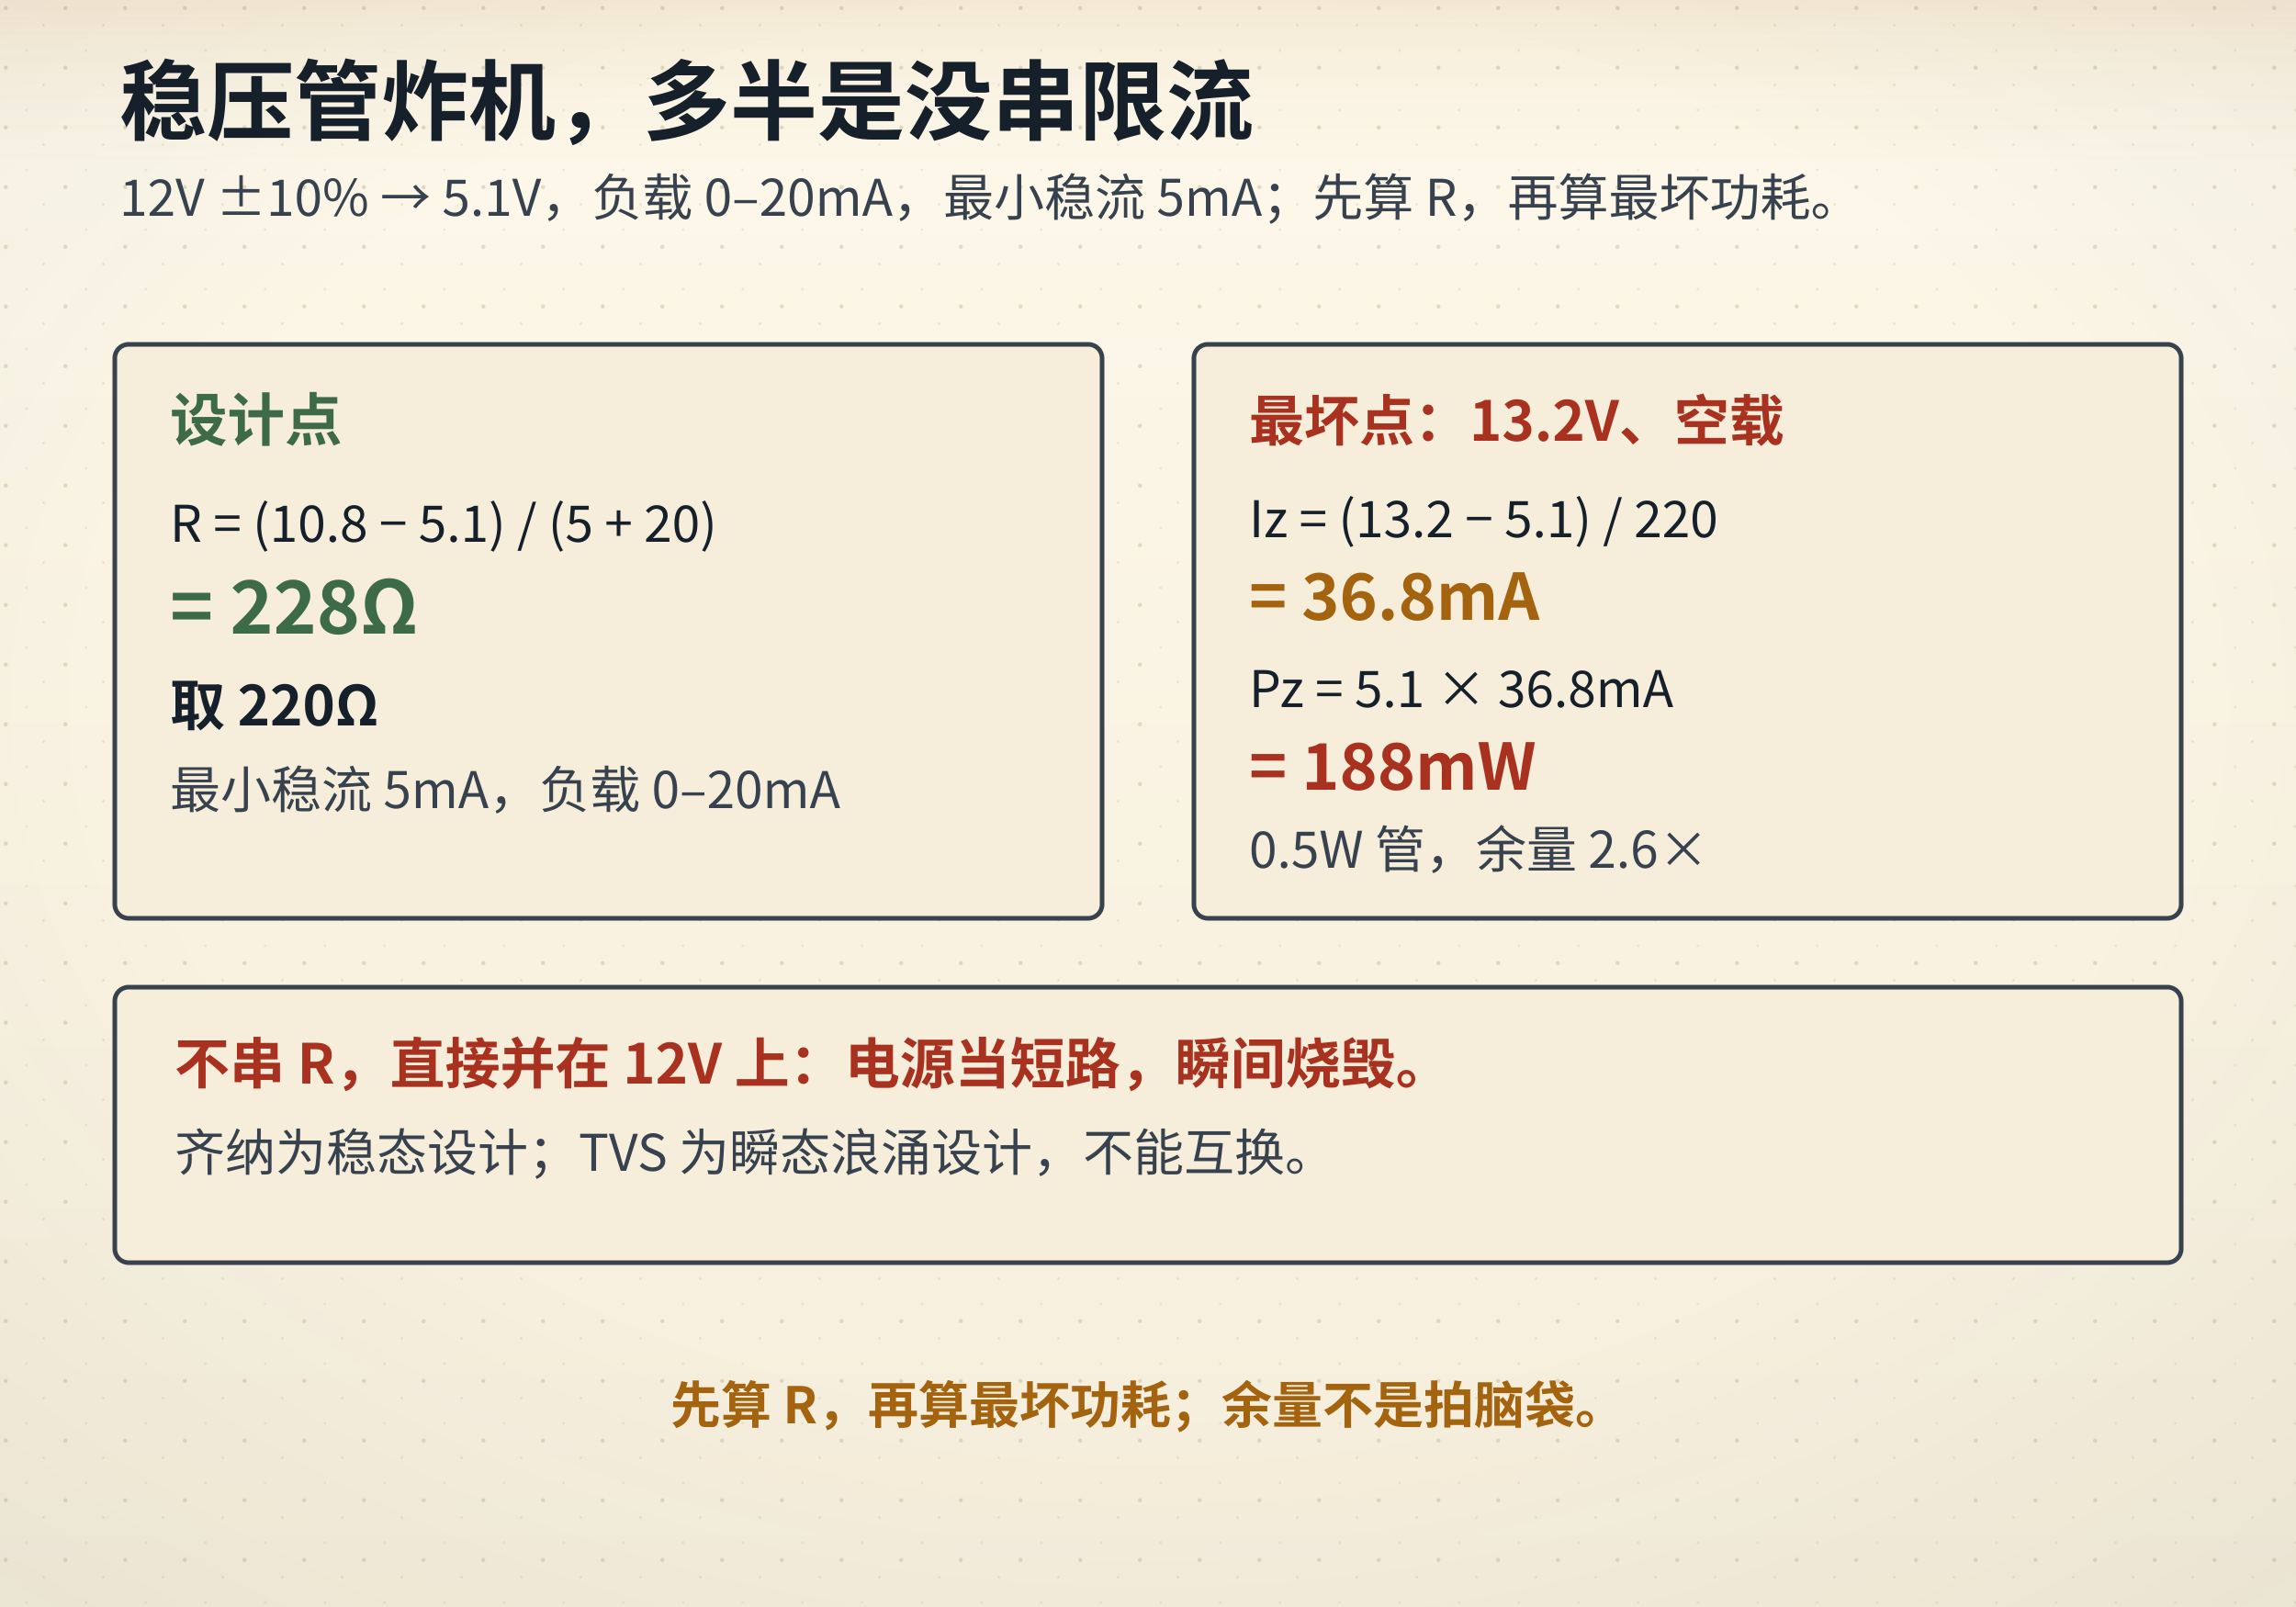
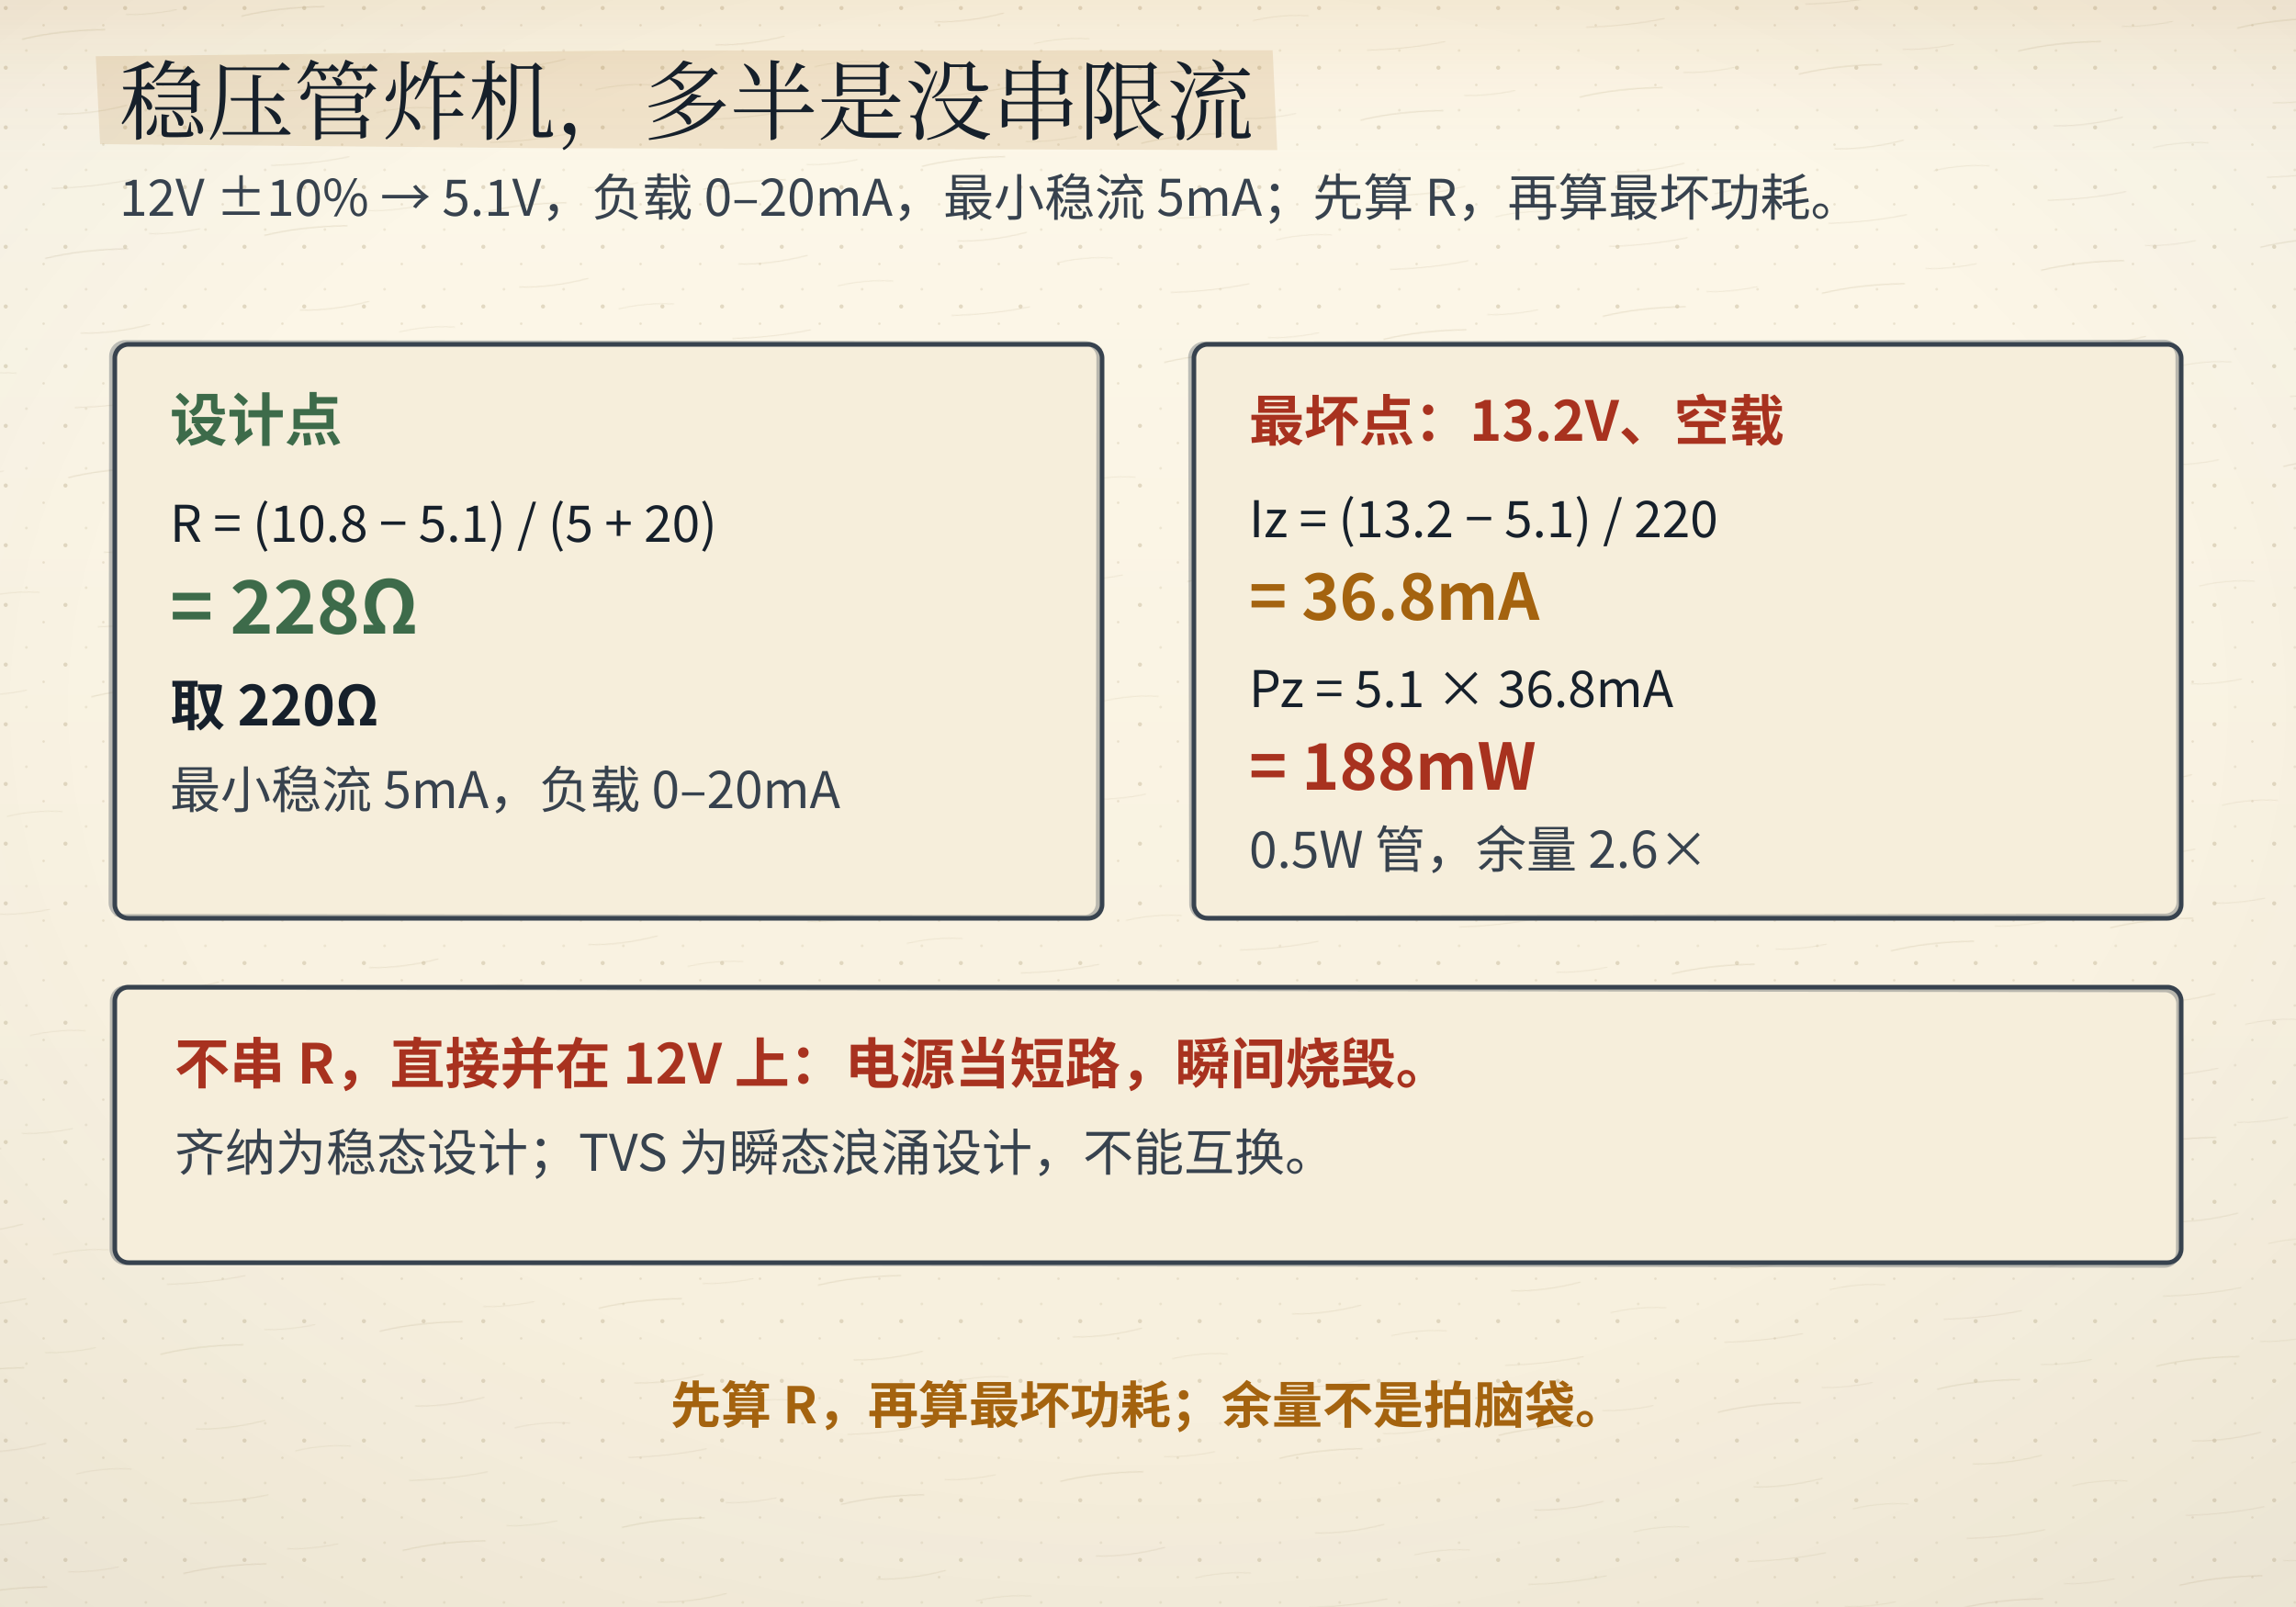
- <svg xmlns="http://www.w3.org/2000/svg" viewBox="0 0 1000 700" data-composition="python-handraw-v1" role="img" aria-labelledby="title desc">
+ <svg xmlns="http://www.w3.org/2000/svg" viewBox="0 0 1000 700">
  <defs>
    <linearGradient id="bgL" x1="0" y1="0" x2="0" y2="1">
      <stop offset="0" stop-color="#fdf8ea" />
      <stop offset="1" stop-color="#f6eedb" />
    </linearGradient>
    <linearGradient id="bgD" x1="0" y1="0" x2="0" y2="1">
      <stop offset="0" stop-color="#141310" />
      <stop offset="1" stop-color="#1d1a14" />
    </linearGradient>
    <radialGradient id="vig" cx="0.5" cy="0.44" r="0.78">
      <stop offset="0.55" stop-color="#16202b" stop-opacity="0" />
      <stop offset="1" stop-color="#16202b" stop-opacity="0.055" />
    </radialGradient>
    <linearGradient id="hdr" x1="0" y1="0" x2="0" y2="1">
      <stop offset="0" stop-color="#a4630f" stop-opacity="0.10" />
      <stop offset="0.55" stop-color="#a4630f" stop-opacity="0.028" />
      <stop offset="1" stop-color="#a4630f" stop-opacity="0" />
    </linearGradient>
    <linearGradient id="hdrD" x1="0" y1="0" x2="0" y2="1">
      <stop offset="0" stop-color="#dcab63" stop-opacity="0.13" />
      <stop offset="0.55" stop-color="#dcab63" stop-opacity="0.04" />
      <stop offset="1" stop-color="#dcab63" stop-opacity="0" />
    </linearGradient>
    <pattern id="dots" width="26" height="26" patternUnits="userSpaceOnUse">
      <circle cx="2.5" cy="3.5" r="0.9" fill="#c9bb9d" />
      <circle cx="19" cy="11" r="0.55" fill="#c9bb9d" opacity="0.7" />
      <circle cx="11.5" cy="22" r="0.6" fill="#c9bb9d" opacity="0.55" />
    </pattern>
    <filter id="soft" x="-40%" y="-40%" width="180%" height="180%">
      <feDropShadow dx="0" dy="1.4" stdDeviation="2" flood-color="#16202b" flood-opacity="0.13" />
    </filter>
    <filter id="pglow" x="-70%" y="-70%" width="240%" height="240%">
      <feGaussianBlur stdDeviation="1.7" result="b" />
      <feMerge>
        <feMergeNode in="b" />
        <feMergeNode in="SourceGraphic" />
      </feMerge>
    </filter>
  </defs>
  <rect class="page-bg" width="1000" height="700" fill="url(#bgL)" />
  <rect class="page-grain" width="1000" height="700" fill="url(#dots)" />
+   <defs>
+     <pattern id="fiber" width="96" height="96" patternUnits="userSpaceOnUse" patternTransform="rotate(-6)">
+       <path d="M8 18 q16 -2.2 36 -0.4" stroke="#c9bb9d" stroke-width="0.55" fill="none" stroke-opacity="0.55" />
+       <path d="M54 12 q10 1.4 22 0.2" stroke="#c9bb9d" stroke-width="0.45" fill="none" stroke-opacity="0.4" />
+       <path d="M20 52 q14 1.8 30 -0.6" stroke="#c9bb9d" stroke-width="0.5" fill="none" stroke-opacity="0.45" />
+       <path d="M62 66 q12 -1.6 24 0.4" stroke="#c9bb9d" stroke-width="0.45" fill="none" stroke-opacity="0.38" />
+       <path d="M14 84 q18 1.4 34 -0.2" stroke="#c9bb9d" stroke-width="0.5" fill="none" stroke-opacity="0.42" />
+     </pattern>
+   </defs>
+   <rect class="page-fiber" width="1000" height="700" fill="url(#fiber)" opacity="0.55" />
  <rect class="page-vig" width="1000" height="700" fill="url(#vig)" />
  <rect class="page-hdr" width="1000" height="72" fill="url(#hdr)" />
  <style>
text{font-family:"Segoe UI","Microsoft YaHei","PingFang SC","Hiragino Sans GB","Noto Sans CJK SC","Source Han Sans SC","Noto Sans SC",sans-serif;}
line,path,polyline,polygon{stroke-linecap:round;stroke-linejoin:round}
.page-bg{fill:url(#bgL)}
.page-grain{opacity:.5}
.page-vig{opacity:1}
.page-hdr{fill:url(#hdr)}
@media (prefers-color-scheme: dark){
.page-bg{fill:url(#bgD)}
.page-grain{opacity:.34}
.page-vig{opacity:.5}
.page-hdr{fill:url(#hdrD)}
[fill="#fdf8ea"]{fill:#141310}
[stroke="#fdf8ea"]{stroke:#141310}
[fill="#f6eedb"]{fill:#1d1a14}
[stroke="#f6eedb"]{stroke:#1d1a14}
[fill="#e0d3b8"]{fill:#3b3529}
[stroke="#e0d3b8"]{stroke:#3b3529}
[fill="#c9bb9d"]{fill:#4a4436}
[stroke="#c9bb9d"]{stroke:#4a4436}
[fill="#16202b"]{fill:#ece4d3}
[stroke="#16202b"]{stroke:#ece4d3}
[fill="#37424e"]{fill:#cfc6b4}
[stroke="#37424e"]{stroke:#cfc6b4}
[fill="#5b666f"]{fill:#a79e8b}
[stroke="#5b666f"]{stroke:#a79e8b}
[fill="#8b8272"]{fill:#857c6c}
[stroke="#8b8272"]{stroke:#857c6c}
text[fill="#fdf8ea"]{fill:#f9f3e3}
[fill="#e6eff3"]{fill:#17262e}
[fill="#e4f1f3"]{fill:#15262a}
[fill="#e8efe6"]{fill:#182418}
[fill="#f6e7e1"]{fill:#281a16}
[fill="#f7eedb"]{fill:#292114}
[fill="#efe8ee"]{fill:#241c22}
text[fill="#1f5d7a"]{fill:#7fb7cf}
:is(rect,circle,path,line,polygon,polyline,ellipse,g)[fill="#1f5d7a"]{fill:#2b4d5f}
[stroke="#1f5d7a"]{stroke:#6fa3b9}
text[fill="#2f7f96"]{fill:#8ac9d8}
:is(rect,circle,path,line,polygon,polyline,ellipse,g)[fill="#2f7f96"]{fill:#2b5660}
[stroke="#2f7f96"]{stroke:#77b2c1}
text[fill="#3d6b4a"]{fill:#98c096}
:is(rect,circle,path,line,polygon,polyline,ellipse,g)[fill="#3d6b4a"]{fill:#2f4a33}
[stroke="#3d6b4a"]{stroke:#7aa87c}
text[fill="#a8321f"]{fill:#e0907a}
:is(rect,circle,path,line,polygon,polyline,ellipse,g)[fill="#a8321f"]{fill:#55231b}
[stroke="#a8321f"]{stroke:#c07a63}
text[fill="#a4630f"]{fill:#dcab63}
:is(rect,circle,path,line,polygon,polyline,ellipse,g)[fill="#a4630f"]{fill:#553a17}
[stroke="#a4630f"]{stroke:#c08a45}
text[fill="#6b3f63"]{fill:#c4a2bf}
:is(rect,circle,path,line,polygon,polyline,ellipse,g)[fill="#6b3f63"]{fill:#452c40}
[stroke="#6b3f63"]{stroke:#a17c9b}
}
</style>
-   <text x="52" y="58" font-size="38" fill="#16202b" font-family="'KaiTi','STKaiti','Kaiti SC','LXGW WenKai','Noto Serif CJK SC','Source Han Serif SC','Songti SC','SimSun','Noto Serif SC',serif" font-weight="700" text-anchor="start">稳压管炸机，多半是没串限流</text>
+   <polygon class="marker-wash" points="41.7,24.5 272.1,22.0 554.3,21.9 556.3,65.4 230.4,64.5 43.6,62.8" fill="#a4630f" opacity="0.13" />
+   <text x="52" y="58" font-size="38" fill="#16202b" font-family="'KaiTi','STKaiti','Kaiti SC','LXGW WenKai','Noto Serif CJK SC','Source Han Serif SC','Songti SC','SimSun','Noto Serif SC',serif" font-weight="700" text-anchor="start" style="font-family:'KaiTi','STKaiti','Kaiti SC','LXGW WenKai','Noto Serif CJK SC','Source Han Serif SC','Songti SC','SimSun','Noto Serif SC',serif;font-weight:400">稳压管炸机，多半是没串限流</text>
  <text x="52" y="94" font-size="22" fill="#37424e" font-family="'KaiTi','STKaiti','Kaiti SC','LXGW WenKai','Noto Serif CJK SC','Source Han Serif SC','Songti SC','SimSun','Noto Serif SC',serif" font-weight="400" text-anchor="start">12V ±10% → 5.1V，负载 0–20mA，最小稳流 5mA；先算 R，再算最坏功耗。</text>
  <rect x="50" y="150" width="430" height="250" rx="6" fill="#f6eedb" stroke="#37424e" stroke-width="2" />
+   <rect class="ink-echo" x="50" y="150" width="430" height="250" rx="6" stroke="#37424e" stroke-width="2" fill="none" opacity="0.32" transform="translate(-1.59 -0.62) rotate(0.06 265.0 275.0)" />
  <text x="74" y="192" font-size="25" fill="#3d6b4a" font-family="'KaiTi','STKaiti','Kaiti SC','LXGW WenKai','Noto Serif CJK SC','Source Han Serif SC','Songti SC','SimSun','Noto Serif SC',serif" font-weight="700" text-anchor="start">设计点</text>
  <text x="74" y="236" font-size="22" fill="#16202b" font-family="'KaiTi','STKaiti','Kaiti SC','LXGW WenKai','Noto Serif CJK SC','Source Han Serif SC','Songti SC','SimSun','Noto Serif SC',serif" font-weight="400" text-anchor="start">R = (10.8 − 5.1) / (5 + 20)</text>
  <text x="74" y="276" font-size="32" fill="#3d6b4a" font-family="'KaiTi','STKaiti','Kaiti SC','LXGW WenKai','Noto Serif CJK SC','Source Han Serif SC','Songti SC','SimSun','Noto Serif SC',serif" font-weight="700" text-anchor="start">= 228Ω</text>
  <text x="74" y="316" font-size="24" fill="#16202b" font-family="'KaiTi','STKaiti','Kaiti SC','LXGW WenKai','Noto Serif CJK SC','Source Han Serif SC','Songti SC','SimSun','Noto Serif SC',serif" font-weight="700" text-anchor="start">取 220Ω</text>
  <text x="74" y="352" font-size="22" fill="#37424e" font-family="'KaiTi','STKaiti','Kaiti SC','LXGW WenKai','Noto Serif CJK SC','Source Han Serif SC','Songti SC','SimSun','Noto Serif SC',serif" font-weight="400" text-anchor="start">最小稳流 5mA，负载 0–20mA</text>
  <rect x="520" y="150" width="430" height="250" rx="6" fill="#f6eedb" stroke="#37424e" stroke-width="2" />
+   <rect class="ink-echo" x="520" y="150" width="430" height="250" rx="6" stroke="#37424e" stroke-width="2" fill="none" opacity="0.32" transform="translate(-1.27 -0.63) rotate(-0.11 735.0 275.0)" />
  <text x="544" y="192" font-size="24" fill="#a8321f" font-family="'KaiTi','STKaiti','Kaiti SC','LXGW WenKai','Noto Serif CJK SC','Source Han Serif SC','Songti SC','SimSun','Noto Serif SC',serif" font-weight="700" text-anchor="start">最坏点：13.2V、空载</text>
  <text x="544" y="234" font-size="22" fill="#16202b" font-family="'KaiTi','STKaiti','Kaiti SC','LXGW WenKai','Noto Serif CJK SC','Source Han Serif SC','Songti SC','SimSun','Noto Serif SC',serif" font-weight="400" text-anchor="start">Iz = (13.2 − 5.1) / 220</text>
  <text x="544" y="270" font-size="28" fill="#a4630f" font-family="'KaiTi','STKaiti','Kaiti SC','LXGW WenKai','Noto Serif CJK SC','Source Han Serif SC','Songti SC','SimSun','Noto Serif SC',serif" font-weight="700" text-anchor="start">= 36.8mA</text>
  <text x="544" y="308" font-size="22" fill="#16202b" font-family="'KaiTi','STKaiti','Kaiti SC','LXGW WenKai','Noto Serif CJK SC','Source Han Serif SC','Songti SC','SimSun','Noto Serif SC',serif" font-weight="400" text-anchor="start">Pz = 5.1 × 36.8mA</text>
  <text x="544" y="344" font-size="28" fill="#a8321f" font-family="'KaiTi','STKaiti','Kaiti SC','LXGW WenKai','Noto Serif CJK SC','Source Han Serif SC','Songti SC','SimSun','Noto Serif SC',serif" font-weight="700" text-anchor="start">= 188mW</text>
  <text x="544" y="378" font-size="22" fill="#37424e" font-family="'KaiTi','STKaiti','Kaiti SC','LXGW WenKai','Noto Serif CJK SC','Source Han Serif SC','Songti SC','SimSun','Noto Serif SC',serif" font-weight="400" text-anchor="start">0.5W 管，余量 2.6×</text>
  <rect x="50" y="430" width="900" height="120" rx="6" fill="#f6eedb" stroke="#37424e" stroke-width="2" />
+   <rect class="ink-echo" x="50" y="430" width="900" height="120" rx="6" stroke="#37424e" stroke-width="2" fill="none" opacity="0.32" transform="translate(-1.21 0.66) rotate(0.07 500.0 490.0)" />
  <text x="76" y="472" font-size="24" fill="#a8321f" font-family="'KaiTi','STKaiti','Kaiti SC','LXGW WenKai','Noto Serif CJK SC','Source Han Serif SC','Songti SC','SimSun','Noto Serif SC',serif" font-weight="700" text-anchor="start">不串 R，直接并在 12V 上：电源当短路，瞬间烧毁。</text>
  <text x="76" y="510" font-size="22" fill="#37424e" font-family="'KaiTi','STKaiti','Kaiti SC','LXGW WenKai','Noto Serif CJK SC','Source Han Serif SC','Songti SC','SimSun','Noto Serif SC',serif" font-weight="400" text-anchor="start">齐纳为稳态设计；TVS 为瞬态浪涌设计，不能互换。</text>
  <text x="500" y="620" font-size="22" fill="#a4630f" font-family="'KaiTi','STKaiti','Kaiti SC','LXGW WenKai','Noto Serif CJK SC','Source Han Serif SC','Songti SC','SimSun','Noto Serif SC',serif" font-weight="700" text-anchor="middle">先算 R，再算最坏功耗；余量不是拍脑袋。</text>
</svg>
